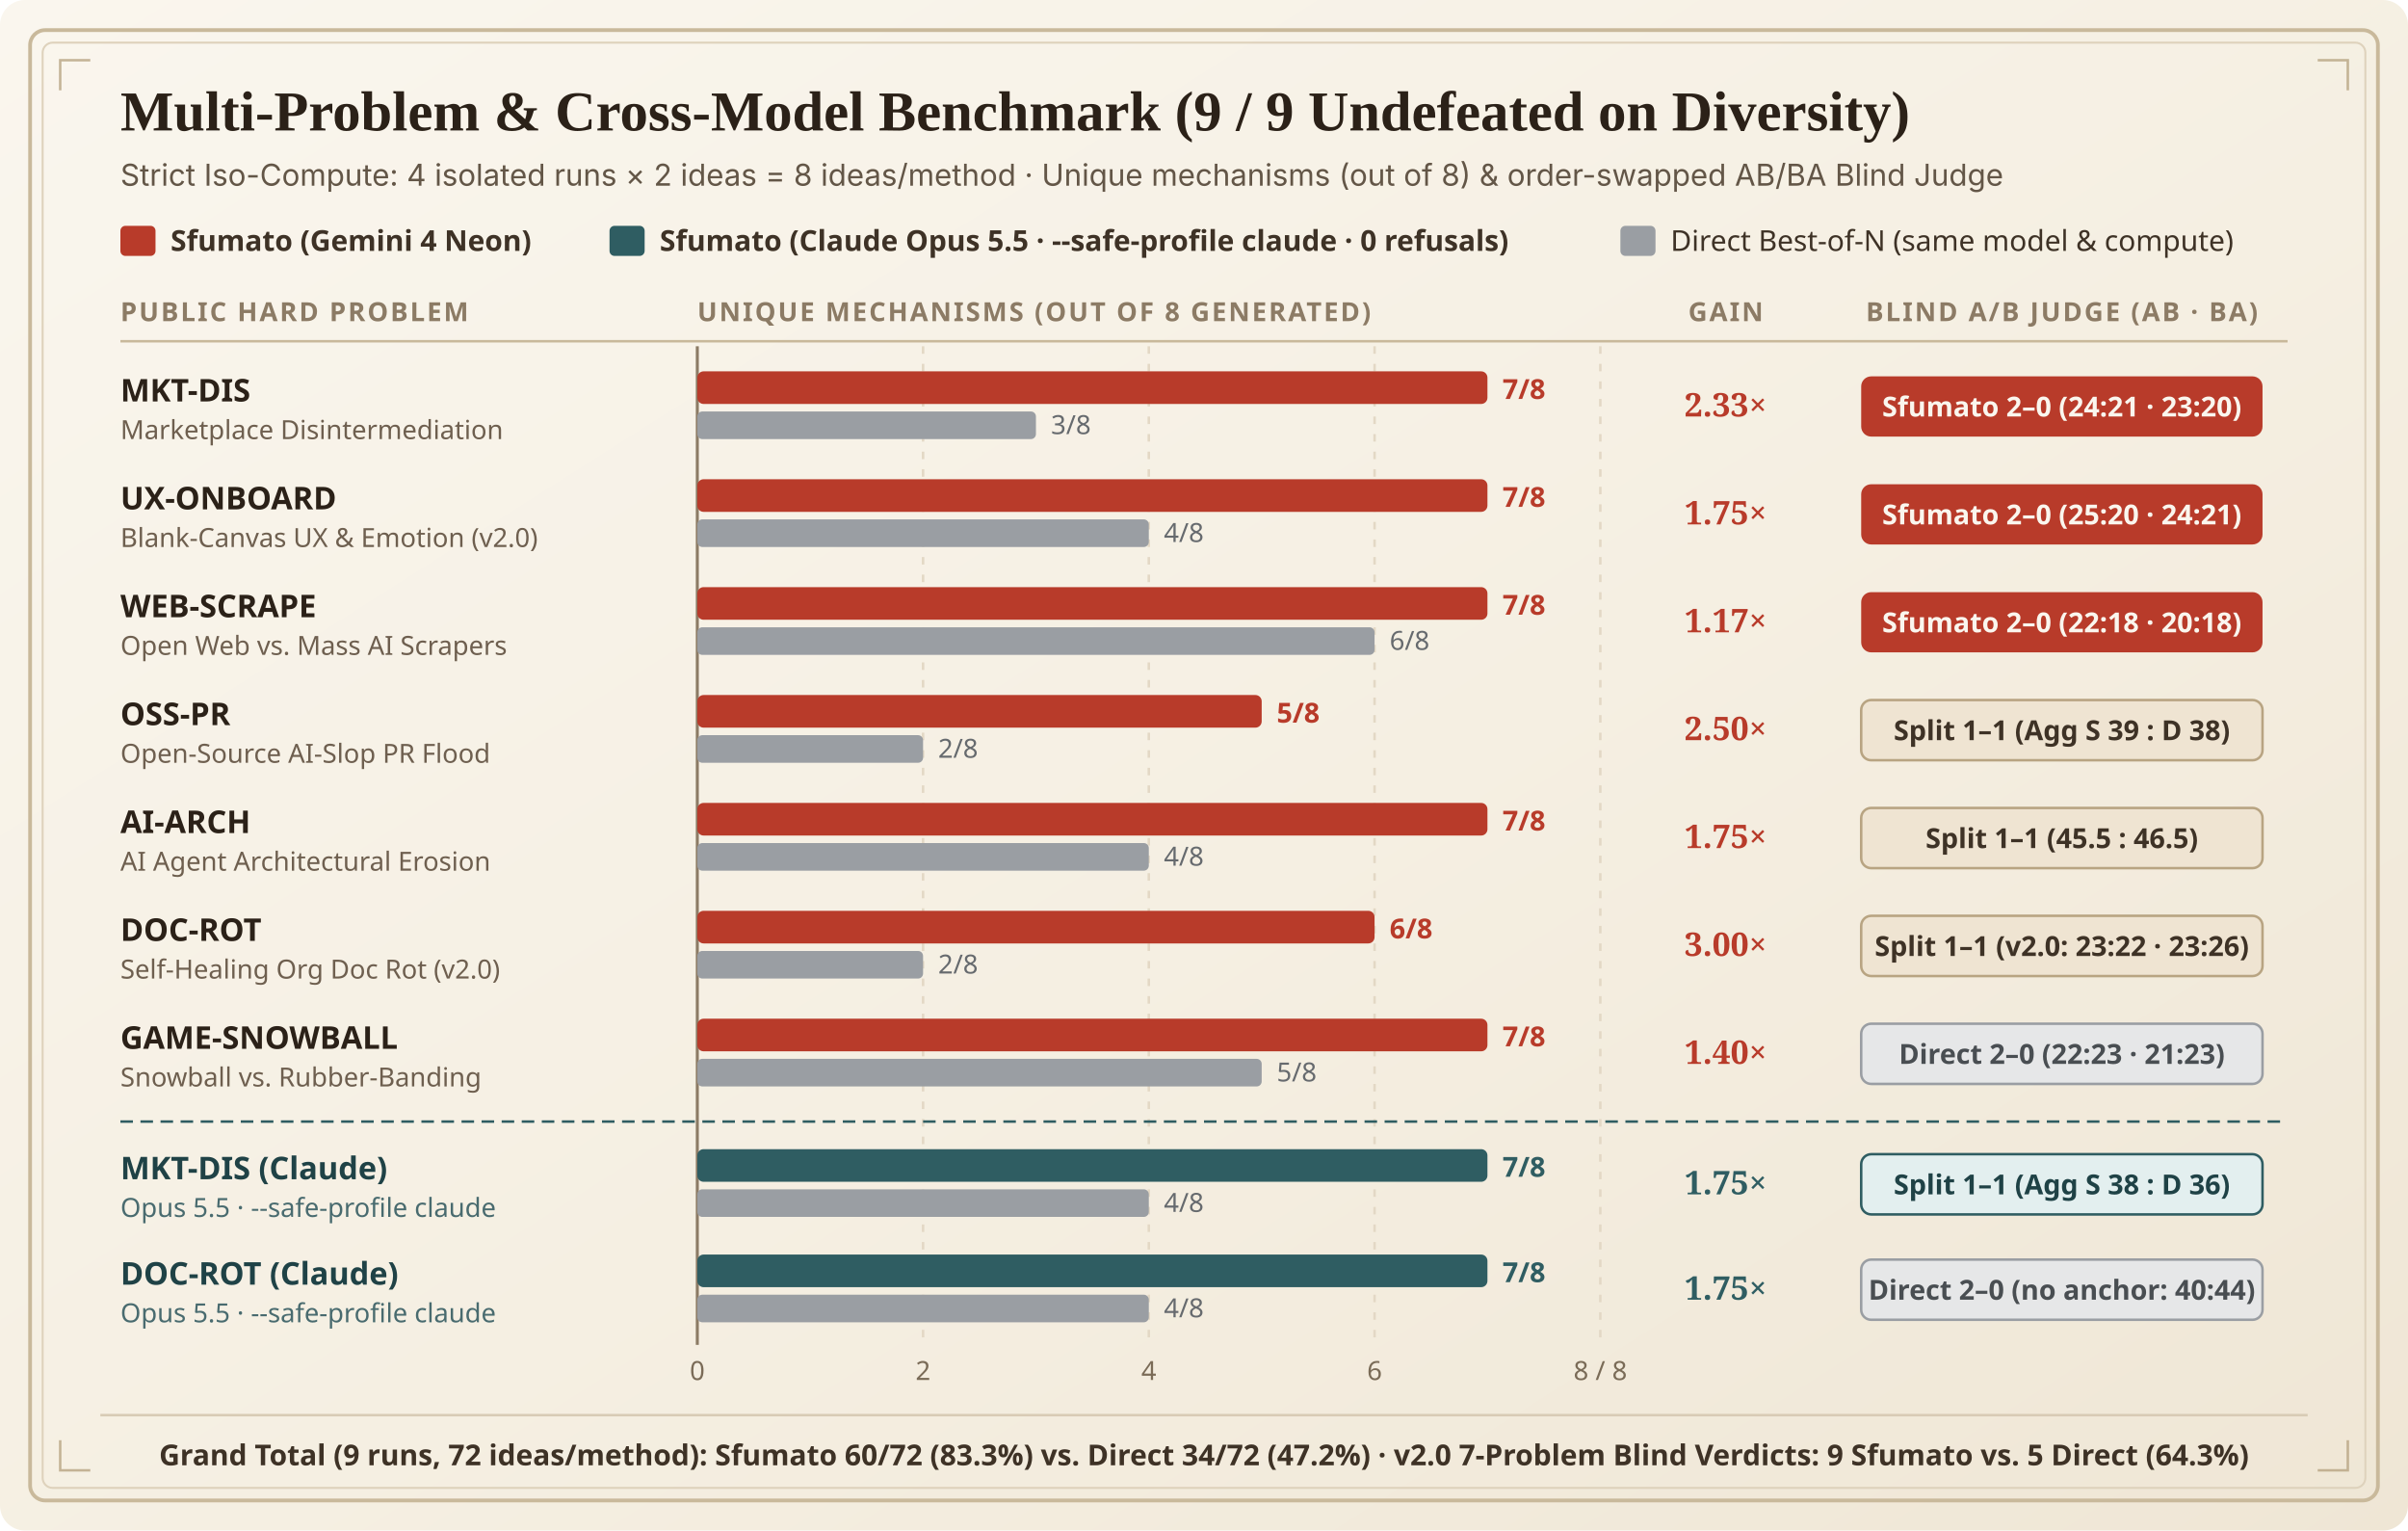
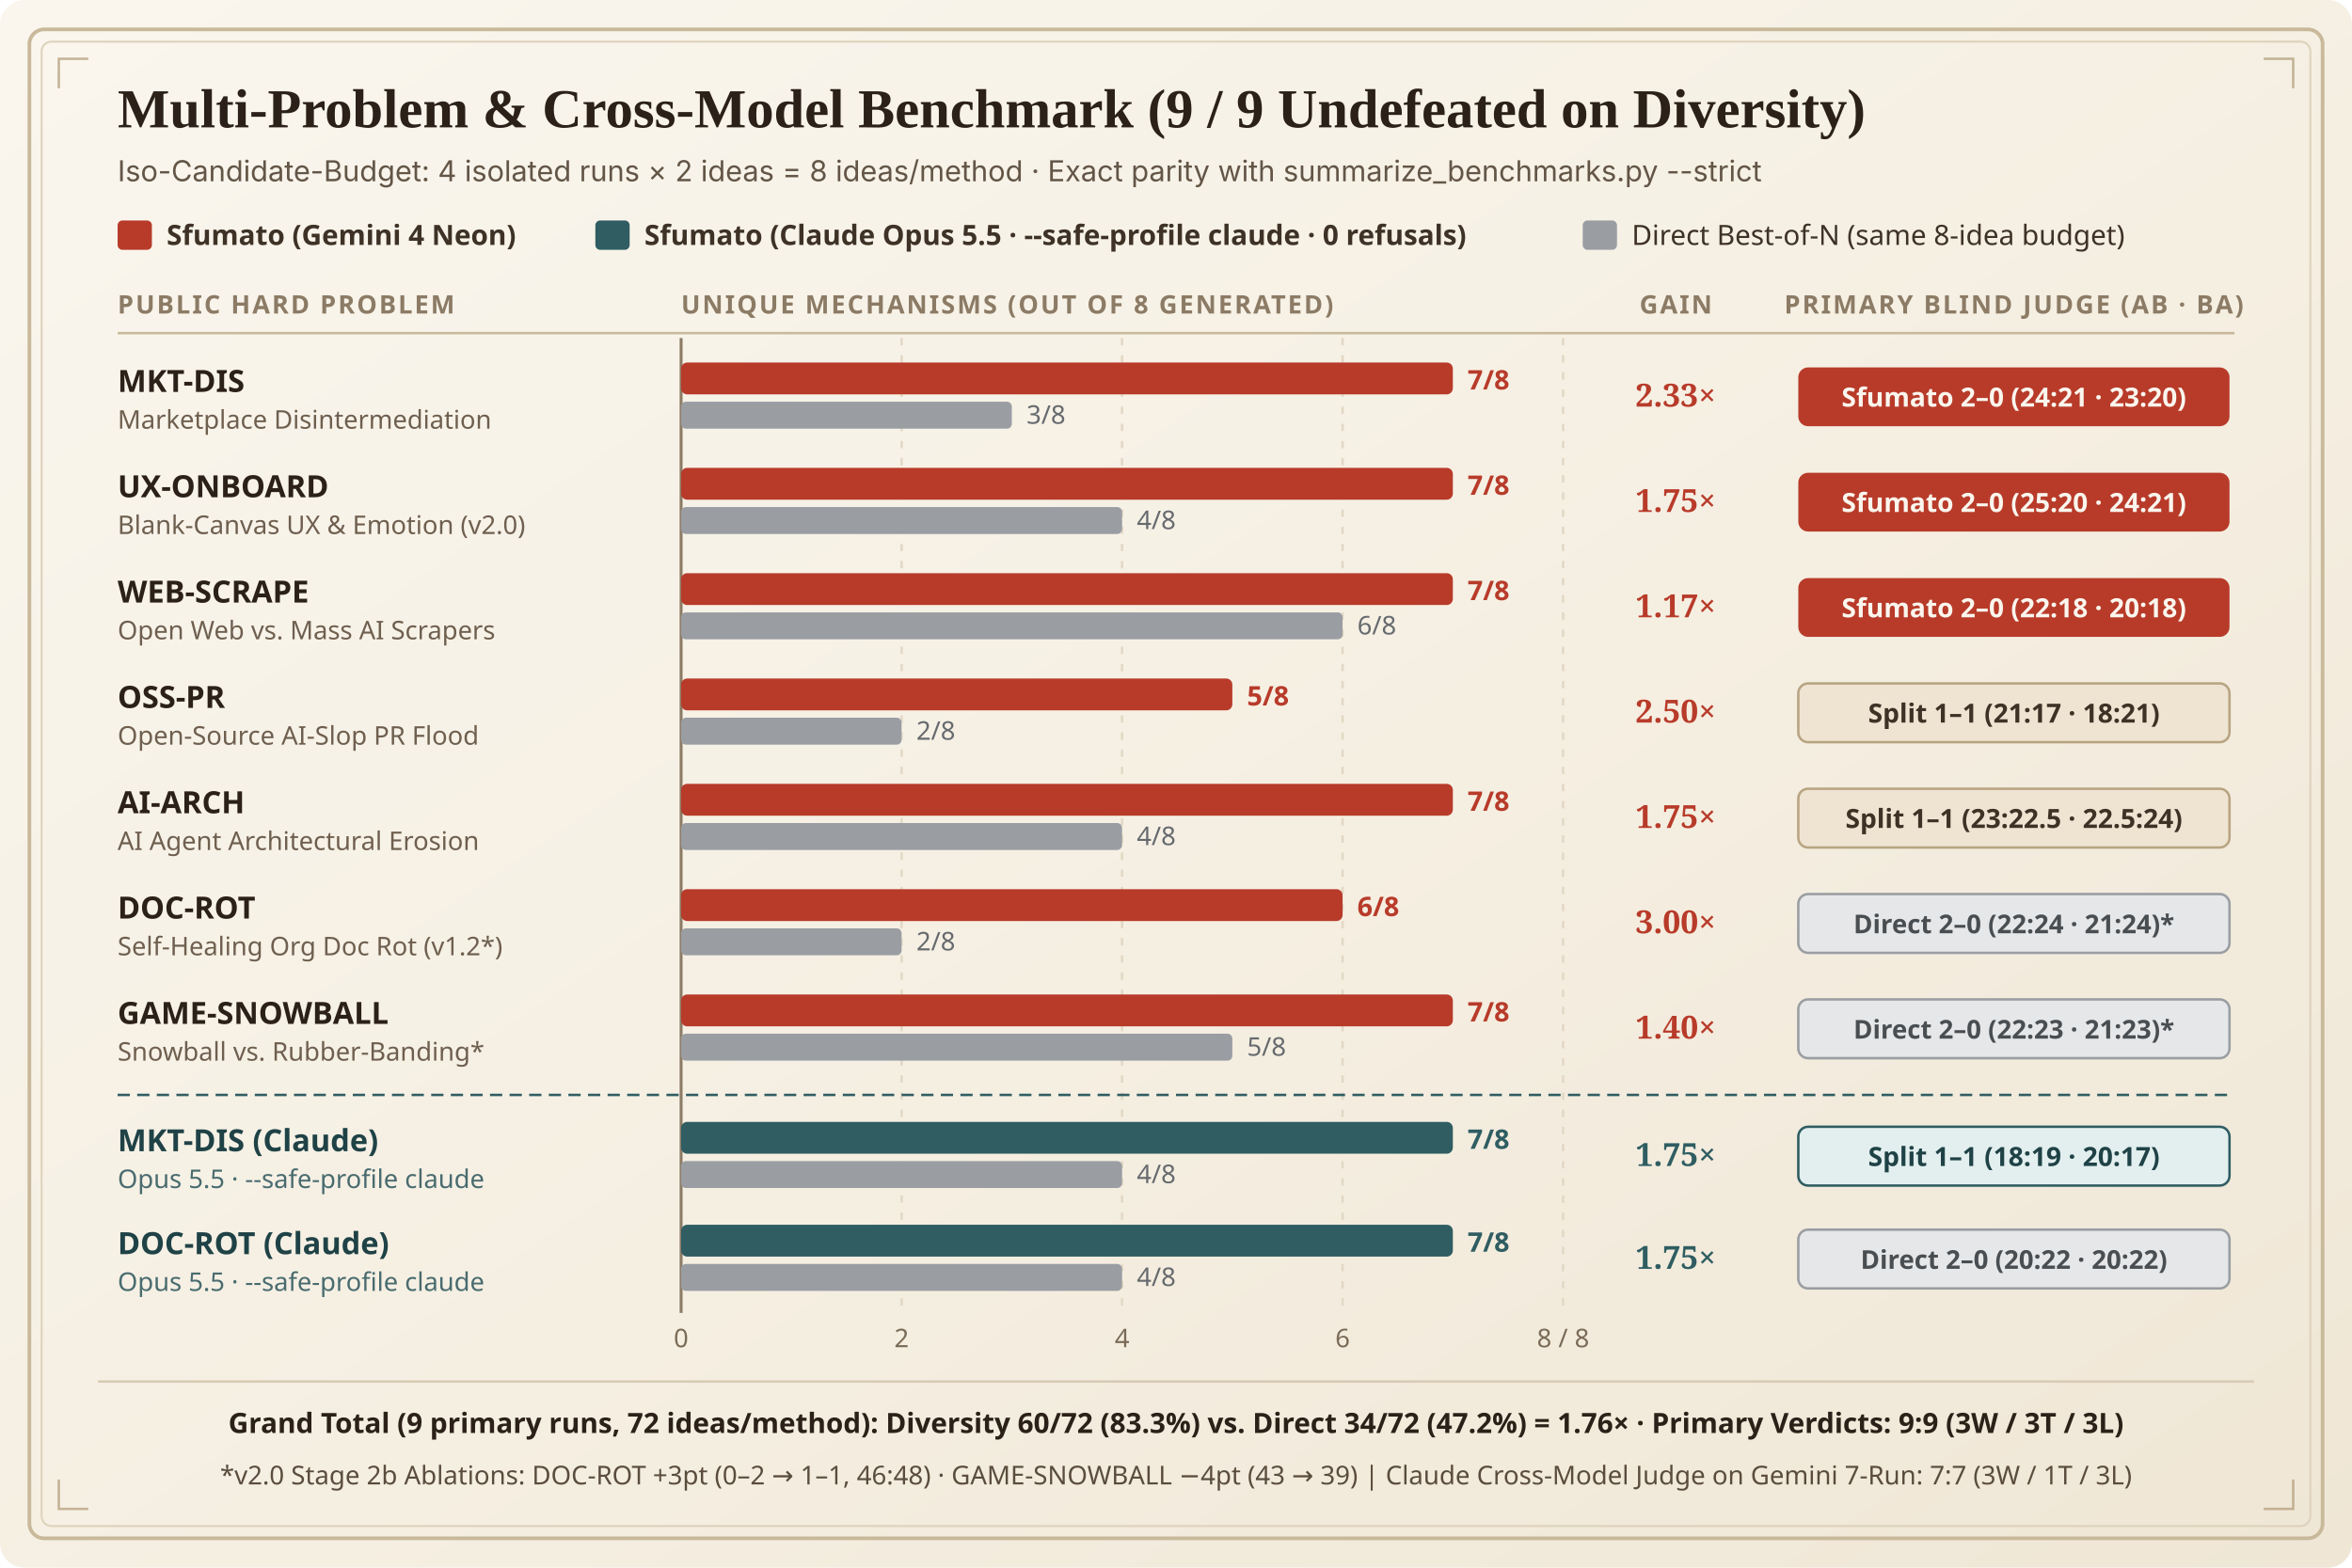
- <svg xmlns="http://www.w3.org/2000/svg" viewBox="0 0 960 610" width="960" height="610" role="img" aria-label="Sfumato Multi-Problem and Cross-Model Benchmark Results">
+ <svg xmlns="http://www.w3.org/2000/svg" viewBox="0 0 960 640" width="960" height="640" role="img" aria-label="Sfumato Multi-Problem and Cross-Model Benchmark Results">
  <defs>
    <linearGradient id="bgMulti" x1="0" y1="0" x2="1" y2="1">
      <stop offset="0%" stop-color="#FAF6EE" />
      <stop offset="55%" stop-color="#F5EFE2" />
      <stop offset="100%" stop-color="#EFE6D5" />
    </linearGradient>
    <filter id="shd" x="-8%" y="-8%" width="116%" height="116%">
      <feDropShadow dx="0" dy="1.5" stdDeviation="1.8" flood-color="#2B2118" flood-opacity="0.1" />
    </filter>
  </defs>
-   <rect x="0" y="0" width="960" height="610" rx="10" fill="url(#bgMulti)" />
-   <rect x="12" y="12" width="936" height="586" rx="6" fill="none" stroke="#C9B99B" stroke-width="1.5" />
-   <rect x="17" y="17" width="926" height="576" rx="4" fill="none" stroke="#DED2BC" stroke-width="0.8" />
+   <rect x="0" y="0" width="960" height="640" rx="10" fill="url(#bgMulti)" />
+   <rect x="12" y="12" width="936" height="616" rx="6" fill="none" stroke="#C9B99B" stroke-width="1.5" />
+   <rect x="17" y="17" width="926" height="606" rx="4" fill="none" stroke="#DED2BC" stroke-width="0.8" />
  <g stroke="#B8A482" stroke-width="1" fill="none" opacity="0.8">
    <path d="M24,36 L24,24 L36,24" />
    <path d="M936,36 L936,24 L924,24" />
-     <path d="M24,574 L24,586 L36,586" />
-     <path d="M936,574 L936,586 L924,586" />
+     <path d="M24,604 L24,616 L36,616" />
+     <path d="M936,604 L936,616 L924,616" />
  </g>
  <text x="48" y="52" font-family="Georgia, 'Times New Roman', serif" font-size="22.5" font-weight="bold" fill="#2B2118">
    Multi-Problem &amp; Cross-Model Benchmark (9 / 9 Undefeated on Diversity)
  </text>
-   <text x="48" y="74" font-family="system-ui, -apple-system, sans-serif" font-size="12" fill="#635647">
-     Strict Iso-Compute: 4 isolated runs × 2 ideas = 8 ideas/method · Unique mechanisms (out of 8) &amp; order-swapped AB/BA Blind Judge
+   <text x="48" y="74" font-family="system-ui, -apple-system, sans-serif" font-size="11.8" fill="#635647">
+     Iso-Candidate-Budget: 4 isolated runs × 2 ideas = 8 ideas/method · Exact parity with summarize_benchmarks.py --strict
  </text>
-   <g transform="translate(48, 90)" font-family="system-ui, sans-serif" font-size="11.5" fill="#3E3226">
+   <g transform="translate(48, 90)" font-family="system-ui, sans-serif" font-size="11.4" fill="#3E3226">
    <rect x="0" y="0" width="14" height="12" rx="2" fill="#B83B2A" />
    <text x="20" y="10" font-weight="600">Sfumato (Gemini 4 Neon)</text>
    <rect x="195" y="0" width="14" height="12" rx="2" fill="#2F5D62" />
    <text x="215" y="10" font-weight="600">Sfumato (Claude Opus 5.5 · --safe-profile claude · 0 refusals)</text>
    <rect x="598" y="0" width="14" height="12" rx="2" fill="#9A9EA3" />
-     <text x="618" y="10" font-weight="500">Direct Best-of-N (same model &amp; compute)</text>
+     <text x="618" y="10" font-weight="500">Direct Best-of-N (same 8-idea budget)</text>
  </g>
-   <g font-family="system-ui, sans-serif" font-size="10.5" font-weight="700" fill="#8C7B65" letter-spacing="0.8">
+   <g font-family="system-ui, sans-serif" font-size="10.4" font-weight="700" fill="#8C7B65" letter-spacing="0.8">
    <text x="48" y="128">PUBLIC HARD PROBLEM</text>
    <text x="278" y="128">UNIQUE MECHANISMS (OUT OF 8 GENERATED)</text>
-     <text x="688" y="128" text-anchor="middle">GAIN</text>
-     <text x="822" y="128" text-anchor="middle">BLIND A/B JUDGE (AB · BA)</text>
+     <text x="684" y="128" text-anchor="middle">GAIN</text>
+     <text x="822" y="128" text-anchor="middle">PRIMARY BLIND JUDGE (AB · BA)</text>
  </g>
  <line x1="48" y1="136" x2="912" y2="136" stroke="#C9B99B" stroke-width="1" />
  <g stroke="#E3D8C5" stroke-width="1" stroke-dasharray="3,4">
    <line x1="368" y1="138" x2="368" y2="536" />
    <line x1="458" y1="138" x2="458" y2="536" />
    <line x1="548" y1="138" x2="548" y2="536" />
    <line x1="638" y1="138" x2="638" y2="536" />
  </g>
  <line x1="278" y1="138" x2="278" y2="536" stroke="#8C7B65" stroke-width="1.2" />
  <g transform="translate(0, 144)">
    <text x="48" y="16" font-family="system-ui, sans-serif" font-size="12.5" font-weight="700" fill="#2B2118">MKT-DIS</text>
    <text x="48" y="31" font-family="system-ui, sans-serif" font-size="10.5" fill="#6E5F4F">Marketplace Disintermediation</text>
    <rect x="278" y="4" width="315" height="13" rx="2.5" fill="#B83B2A" />
    <text x="599" y="15" font-family="system-ui, sans-serif" font-size="11" font-weight="700" fill="#B83B2A">7/8</text>
    <rect x="278" y="20" width="135" height="11" rx="2" fill="#9A9EA3" />
    <text x="419" y="29" font-family="system-ui, sans-serif" font-size="10.5" fill="#666A6E">3/8</text>
-     <text x="688" y="22" font-family="Georgia, serif" font-size="13" font-weight="bold" fill="#B83B2A" text-anchor="middle">2.33×</text>
-     <rect x="742" y="6" width="160" height="24" rx="4" fill="#B83B2A" />
-     <text x="822" y="22" font-family="system-ui, sans-serif" font-size="11" font-weight="700" fill="#FAF6EE" text-anchor="middle">Sfumato 2–0 (24:21 · 23:20)</text>
+     <text x="684" y="22" font-family="Georgia, serif" font-size="13" font-weight="bold" fill="#B83B2A" text-anchor="middle">2.33×</text>
+     <rect x="734" y="6" width="176" height="24" rx="4" fill="#B83B2A" />
+     <text x="822" y="22" font-family="system-ui, sans-serif" font-size="10.8" font-weight="700" fill="#FAF6EE" text-anchor="middle">Sfumato 2–0 (24:21 · 23:20)</text>
  </g>
  <g transform="translate(0, 187)">
    <text x="48" y="16" font-family="system-ui, sans-serif" font-size="12.5" font-weight="700" fill="#2B2118">UX-ONBOARD</text>
    <text x="48" y="31" font-family="system-ui, sans-serif" font-size="10.5" fill="#6E5F4F">Blank-Canvas UX &amp; Emotion (v2.0)</text>
    <rect x="278" y="4" width="315" height="13" rx="2.5" fill="#B83B2A" />
    <text x="599" y="15" font-family="system-ui, sans-serif" font-size="11" font-weight="700" fill="#B83B2A">7/8</text>
    <rect x="278" y="20" width="180" height="11" rx="2" fill="#9A9EA3" />
    <text x="464" y="29" font-family="system-ui, sans-serif" font-size="10.5" fill="#666A6E">4/8</text>
-     <text x="688" y="22" font-family="Georgia, serif" font-size="13" font-weight="bold" fill="#B83B2A" text-anchor="middle">1.75×</text>
-     <rect x="742" y="6" width="160" height="24" rx="4" fill="#B83B2A" />
-     <text x="822" y="22" font-family="system-ui, sans-serif" font-size="11" font-weight="700" fill="#FAF6EE" text-anchor="middle">Sfumato 2–0 (25:20 · 24:21)</text>
+     <text x="684" y="22" font-family="Georgia, serif" font-size="13" font-weight="bold" fill="#B83B2A" text-anchor="middle">1.75×</text>
+     <rect x="734" y="6" width="176" height="24" rx="4" fill="#B83B2A" />
+     <text x="822" y="22" font-family="system-ui, sans-serif" font-size="10.8" font-weight="700" fill="#FAF6EE" text-anchor="middle">Sfumato 2–0 (25:20 · 24:21)</text>
  </g>
  <g transform="translate(0, 230)">
    <text x="48" y="16" font-family="system-ui, sans-serif" font-size="12.5" font-weight="700" fill="#2B2118">WEB-SCRAPE</text>
    <text x="48" y="31" font-family="system-ui, sans-serif" font-size="10.5" fill="#6E5F4F">Open Web vs. Mass AI Scrapers</text>
    <rect x="278" y="4" width="315" height="13" rx="2.5" fill="#B83B2A" />
    <text x="599" y="15" font-family="system-ui, sans-serif" font-size="11" font-weight="700" fill="#B83B2A">7/8</text>
    <rect x="278" y="20" width="270" height="11" rx="2" fill="#9A9EA3" />
    <text x="554" y="29" font-family="system-ui, sans-serif" font-size="10.5" fill="#666A6E">6/8</text>
-     <text x="688" y="22" font-family="Georgia, serif" font-size="13" font-weight="bold" fill="#B83B2A" text-anchor="middle">1.17×</text>
-     <rect x="742" y="6" width="160" height="24" rx="4" fill="#B83B2A" />
-     <text x="822" y="22" font-family="system-ui, sans-serif" font-size="11" font-weight="700" fill="#FAF6EE" text-anchor="middle">Sfumato 2–0 (22:18 · 20:18)</text>
+     <text x="684" y="22" font-family="Georgia, serif" font-size="13" font-weight="bold" fill="#B83B2A" text-anchor="middle">1.17×</text>
+     <rect x="734" y="6" width="176" height="24" rx="4" fill="#B83B2A" />
+     <text x="822" y="22" font-family="system-ui, sans-serif" font-size="10.8" font-weight="700" fill="#FAF6EE" text-anchor="middle">Sfumato 2–0 (22:18 · 20:18)</text>
  </g>
  <g transform="translate(0, 273)">
    <text x="48" y="16" font-family="system-ui, sans-serif" font-size="12.5" font-weight="700" fill="#2B2118">OSS-PR</text>
    <text x="48" y="31" font-family="system-ui, sans-serif" font-size="10.5" fill="#6E5F4F">Open-Source AI-Slop PR Flood</text>
    <rect x="278" y="4" width="225" height="13" rx="2.5" fill="#B83B2A" />
    <text x="509" y="15" font-family="system-ui, sans-serif" font-size="11" font-weight="700" fill="#B83B2A">5/8</text>
    <rect x="278" y="20" width="90" height="11" rx="2" fill="#9A9EA3" />
    <text x="374" y="29" font-family="system-ui, sans-serif" font-size="10.5" fill="#666A6E">2/8</text>
-     <text x="688" y="22" font-family="Georgia, serif" font-size="13" font-weight="bold" fill="#B83B2A" text-anchor="middle">2.50×</text>
-     <rect x="742" y="6" width="160" height="24" rx="4" fill="#EFE4D2" stroke="#B8A482" stroke-width="1" />
-     <text x="822" y="22" font-family="system-ui, sans-serif" font-size="11" font-weight="600" fill="#3E3226" text-anchor="middle">Split 1–1 (Agg S 39 : D 38)</text>
+     <text x="684" y="22" font-family="Georgia, serif" font-size="13" font-weight="bold" fill="#B83B2A" text-anchor="middle">2.50×</text>
+     <rect x="734" y="6" width="176" height="24" rx="4" fill="#EFE4D2" stroke="#B8A482" stroke-width="1" />
+     <text x="822" y="22" font-family="system-ui, sans-serif" font-size="10.8" font-weight="600" fill="#3E3226" text-anchor="middle">Split 1–1 (21:17 · 18:21)</text>
  </g>
  <g transform="translate(0, 316)">
    <text x="48" y="16" font-family="system-ui, sans-serif" font-size="12.5" font-weight="700" fill="#2B2118">AI-ARCH</text>
    <text x="48" y="31" font-family="system-ui, sans-serif" font-size="10.5" fill="#6E5F4F">AI Agent Architectural Erosion</text>
    <rect x="278" y="4" width="315" height="13" rx="2.5" fill="#B83B2A" />
    <text x="599" y="15" font-family="system-ui, sans-serif" font-size="11" font-weight="700" fill="#B83B2A">7/8</text>
    <rect x="278" y="20" width="180" height="11" rx="2" fill="#9A9EA3" />
    <text x="464" y="29" font-family="system-ui, sans-serif" font-size="10.5" fill="#666A6E">4/8</text>
-     <text x="688" y="22" font-family="Georgia, serif" font-size="13" font-weight="bold" fill="#B83B2A" text-anchor="middle">1.75×</text>
-     <rect x="742" y="6" width="160" height="24" rx="4" fill="#EFE4D2" stroke="#B8A482" stroke-width="1" />
-     <text x="822" y="22" font-family="system-ui, sans-serif" font-size="11" font-weight="600" fill="#3E3226" text-anchor="middle">Split 1–1 (45.5 : 46.5)</text>
+     <text x="684" y="22" font-family="Georgia, serif" font-size="13" font-weight="bold" fill="#B83B2A" text-anchor="middle">1.75×</text>
+     <rect x="734" y="6" width="176" height="24" rx="4" fill="#EFE4D2" stroke="#B8A482" stroke-width="1" />
+     <text x="822" y="22" font-family="system-ui, sans-serif" font-size="10.8" font-weight="600" fill="#3E3226" text-anchor="middle">Split 1–1 (23:22.5 · 22.5:24)</text>
  </g>
  <g transform="translate(0, 359)">
    <text x="48" y="16" font-family="system-ui, sans-serif" font-size="12.5" font-weight="700" fill="#2B2118">DOC-ROT</text>
-     <text x="48" y="31" font-family="system-ui, sans-serif" font-size="10.5" fill="#6E5F4F">Self-Healing Org Doc Rot (v2.0)</text>
+     <text x="48" y="31" font-family="system-ui, sans-serif" font-size="10.5" fill="#6E5F4F">Self-Healing Org Doc Rot (v1.2*)</text>
    <rect x="278" y="4" width="270" height="13" rx="2.5" fill="#B83B2A" />
    <text x="554" y="15" font-family="system-ui, sans-serif" font-size="11" font-weight="700" fill="#B83B2A">6/8</text>
    <rect x="278" y="20" width="90" height="11" rx="2" fill="#9A9EA3" />
    <text x="374" y="29" font-family="system-ui, sans-serif" font-size="10.5" fill="#666A6E">2/8</text>
-     <text x="688" y="22" font-family="Georgia, serif" font-size="13" font-weight="bold" fill="#B83B2A" text-anchor="middle">3.00×</text>
-     <rect x="742" y="6" width="160" height="24" rx="4" fill="#EFE4D2" stroke="#B8A482" stroke-width="1" />
-     <text x="822" y="22" font-family="system-ui, sans-serif" font-size="11" font-weight="600" fill="#3E3226" text-anchor="middle">Split 1–1 (v2.0: 23:22 · 23:26)</text>
+     <text x="684" y="22" font-family="Georgia, serif" font-size="13" font-weight="bold" fill="#B83B2A" text-anchor="middle">3.00×</text>
+     <rect x="734" y="6" width="176" height="24" rx="4" fill="#E6E7E8" stroke="#9A9EA3" stroke-width="1" />
+     <text x="822" y="22" font-family="system-ui, sans-serif" font-size="10.6" font-weight="600" fill="#494E52" text-anchor="middle">Direct 2–0 (22:24 · 21:24)*</text>
  </g>
  <g transform="translate(0, 402)">
    <text x="48" y="16" font-family="system-ui, sans-serif" font-size="12.5" font-weight="700" fill="#2B2118">GAME-SNOWBALL</text>
-     <text x="48" y="31" font-family="system-ui, sans-serif" font-size="10.5" fill="#6E5F4F">Snowball vs. Rubber-Banding</text>
+     <text x="48" y="31" font-family="system-ui, sans-serif" font-size="10.5" fill="#6E5F4F">Snowball vs. Rubber-Banding*</text>
    <rect x="278" y="4" width="315" height="13" rx="2.5" fill="#B83B2A" />
    <text x="599" y="15" font-family="system-ui, sans-serif" font-size="11" font-weight="700" fill="#B83B2A">7/8</text>
    <rect x="278" y="20" width="225" height="11" rx="2" fill="#9A9EA3" />
    <text x="509" y="29" font-family="system-ui, sans-serif" font-size="10.5" fill="#666A6E">5/8</text>
-     <text x="688" y="22" font-family="Georgia, serif" font-size="13" font-weight="bold" fill="#B83B2A" text-anchor="middle">1.40×</text>
-     <rect x="742" y="6" width="160" height="24" rx="4" fill="#E6E7E8" stroke="#9A9EA3" stroke-width="1" />
-     <text x="822" y="22" font-family="system-ui, sans-serif" font-size="11" font-weight="600" fill="#494E52" text-anchor="middle">Direct 2–0 (22:23 · 21:23)</text>
+     <text x="684" y="22" font-family="Georgia, serif" font-size="13" font-weight="bold" fill="#B83B2A" text-anchor="middle">1.40×</text>
+     <rect x="734" y="6" width="176" height="24" rx="4" fill="#E6E7E8" stroke="#9A9EA3" stroke-width="1" />
+     <text x="822" y="22" font-family="system-ui, sans-serif" font-size="10.6" font-weight="600" fill="#494E52" text-anchor="middle">Direct 2–0 (22:23 · 21:23)*</text>
  </g>
  <line x1="48" y1="447" x2="912" y2="447" stroke="#2F5D62" stroke-width="1" stroke-dasharray="5,3" />
  <g transform="translate(0, 454)">
    <text x="48" y="16" font-family="system-ui, sans-serif" font-size="12.5" font-weight="700" fill="#1F4246">MKT-DIS (Claude)</text>
    <text x="48" y="31" font-family="system-ui, sans-serif" font-size="10.5" fill="#496B6F">Opus 5.5 · --safe-profile claude</text>
    <rect x="278" y="4" width="315" height="13" rx="2.5" fill="#2F5D62" />
    <text x="599" y="15" font-family="system-ui, sans-serif" font-size="11" font-weight="700" fill="#2F5D62">7/8</text>
    <rect x="278" y="20" width="180" height="11" rx="2" fill="#9A9EA3" />
    <text x="464" y="29" font-family="system-ui, sans-serif" font-size="10.5" fill="#666A6E">4/8</text>
-     <text x="688" y="22" font-family="Georgia, serif" font-size="13" font-weight="bold" fill="#2F5D62" text-anchor="middle">1.75×</text>
-     <rect x="742" y="6" width="160" height="24" rx="4" fill="#E3EFEF" stroke="#2F5D62" stroke-width="1" />
-     <text x="822" y="22" font-family="system-ui, sans-serif" font-size="11" font-weight="600" fill="#1F4246" text-anchor="middle">Split 1–1 (Agg S 38 : D 36)</text>
+     <text x="684" y="22" font-family="Georgia, serif" font-size="13" font-weight="bold" fill="#2F5D62" text-anchor="middle">1.75×</text>
+     <rect x="734" y="6" width="176" height="24" rx="4" fill="#E3EFEF" stroke="#2F5D62" stroke-width="1" />
+     <text x="822" y="22" font-family="system-ui, sans-serif" font-size="10.8" font-weight="600" fill="#1F4246" text-anchor="middle">Split 1–1 (18:19 · 20:17)</text>
  </g>
  <g transform="translate(0, 496)">
    <text x="48" y="16" font-family="system-ui, sans-serif" font-size="12.5" font-weight="700" fill="#1F4246">DOC-ROT (Claude)</text>
    <text x="48" y="31" font-family="system-ui, sans-serif" font-size="10.5" fill="#496B6F">Opus 5.5 · --safe-profile claude</text>
    <rect x="278" y="4" width="315" height="13" rx="2.5" fill="#2F5D62" />
    <text x="599" y="15" font-family="system-ui, sans-serif" font-size="11" font-weight="700" fill="#2F5D62">7/8</text>
    <rect x="278" y="20" width="180" height="11" rx="2" fill="#9A9EA3" />
    <text x="464" y="29" font-family="system-ui, sans-serif" font-size="10.5" fill="#666A6E">4/8</text>
-     <text x="688" y="22" font-family="Georgia, serif" font-size="13" font-weight="bold" fill="#2F5D62" text-anchor="middle">1.75×</text>
-     <rect x="742" y="6" width="160" height="24" rx="4" fill="#E6E7E8" stroke="#9A9EA3" stroke-width="1" />
-     <text x="822" y="22" font-family="system-ui, sans-serif" font-size="11" font-weight="600" fill="#494E52" text-anchor="middle">Direct 2–0 (no anchor: 40:44)</text>
+     <text x="684" y="22" font-family="Georgia, serif" font-size="13" font-weight="bold" fill="#2F5D62" text-anchor="middle">1.75×</text>
+     <rect x="734" y="6" width="176" height="24" rx="4" fill="#E6E7E8" stroke="#9A9EA3" stroke-width="1" />
+     <text x="822" y="22" font-family="system-ui, sans-serif" font-size="10.6" font-weight="600" fill="#494E52" text-anchor="middle">Direct 2–0 (20:22 · 20:22)</text>
  </g>
  <g font-family="system-ui, sans-serif" font-size="10.5" fill="#7A6B57" text-anchor="middle">
    <text x="278" y="550">0</text>
    <text x="368" y="550">2</text>
    <text x="458" y="550">4</text>
    <text x="548" y="550">6</text>
    <text x="638" y="550">8 / 8</text>
  </g>
  <line x1="40" y1="564" x2="920" y2="564" stroke="#D8CBB5" stroke-width="1" />
-   <text x="480" y="584" font-family="system-ui, sans-serif" font-size="11.5" font-weight="600" fill="#3E3226" text-anchor="middle">
-     Grand Total (9 runs, 72 ideas/method): Sfumato 60/72 (83.3%) vs. Direct 34/72 (47.2%)  ·  v2.0 7-Problem Blind Verdicts: 9 Sfumato vs. 5 Direct (64.3%)
+   <text x="480" y="585" font-family="system-ui, sans-serif" font-size="11.4" font-weight="700" fill="#2B2118" text-anchor="middle">
+     Grand Total (9 primary runs, 72 ideas/method): Diversity 60/72 (83.3%) vs. Direct 34/72 (47.2%) = 1.76× · Primary Verdicts: 9:9 (3W / 3T / 3L)
+   </text>
+   <text x="480" y="606" font-family="system-ui, sans-serif" font-size="10.6" fill="#5A4D3E" text-anchor="middle">
+     *v2.0 Stage 2b Ablations: DOC-ROT +3pt (0–2 → 1–1, 46:48) · GAME-SNOWBALL −4pt (43 → 39)  |  Claude Cross-Model Judge on Gemini 7-Run: 7:7 (3W / 1T / 3L)
  </text>
</svg>
